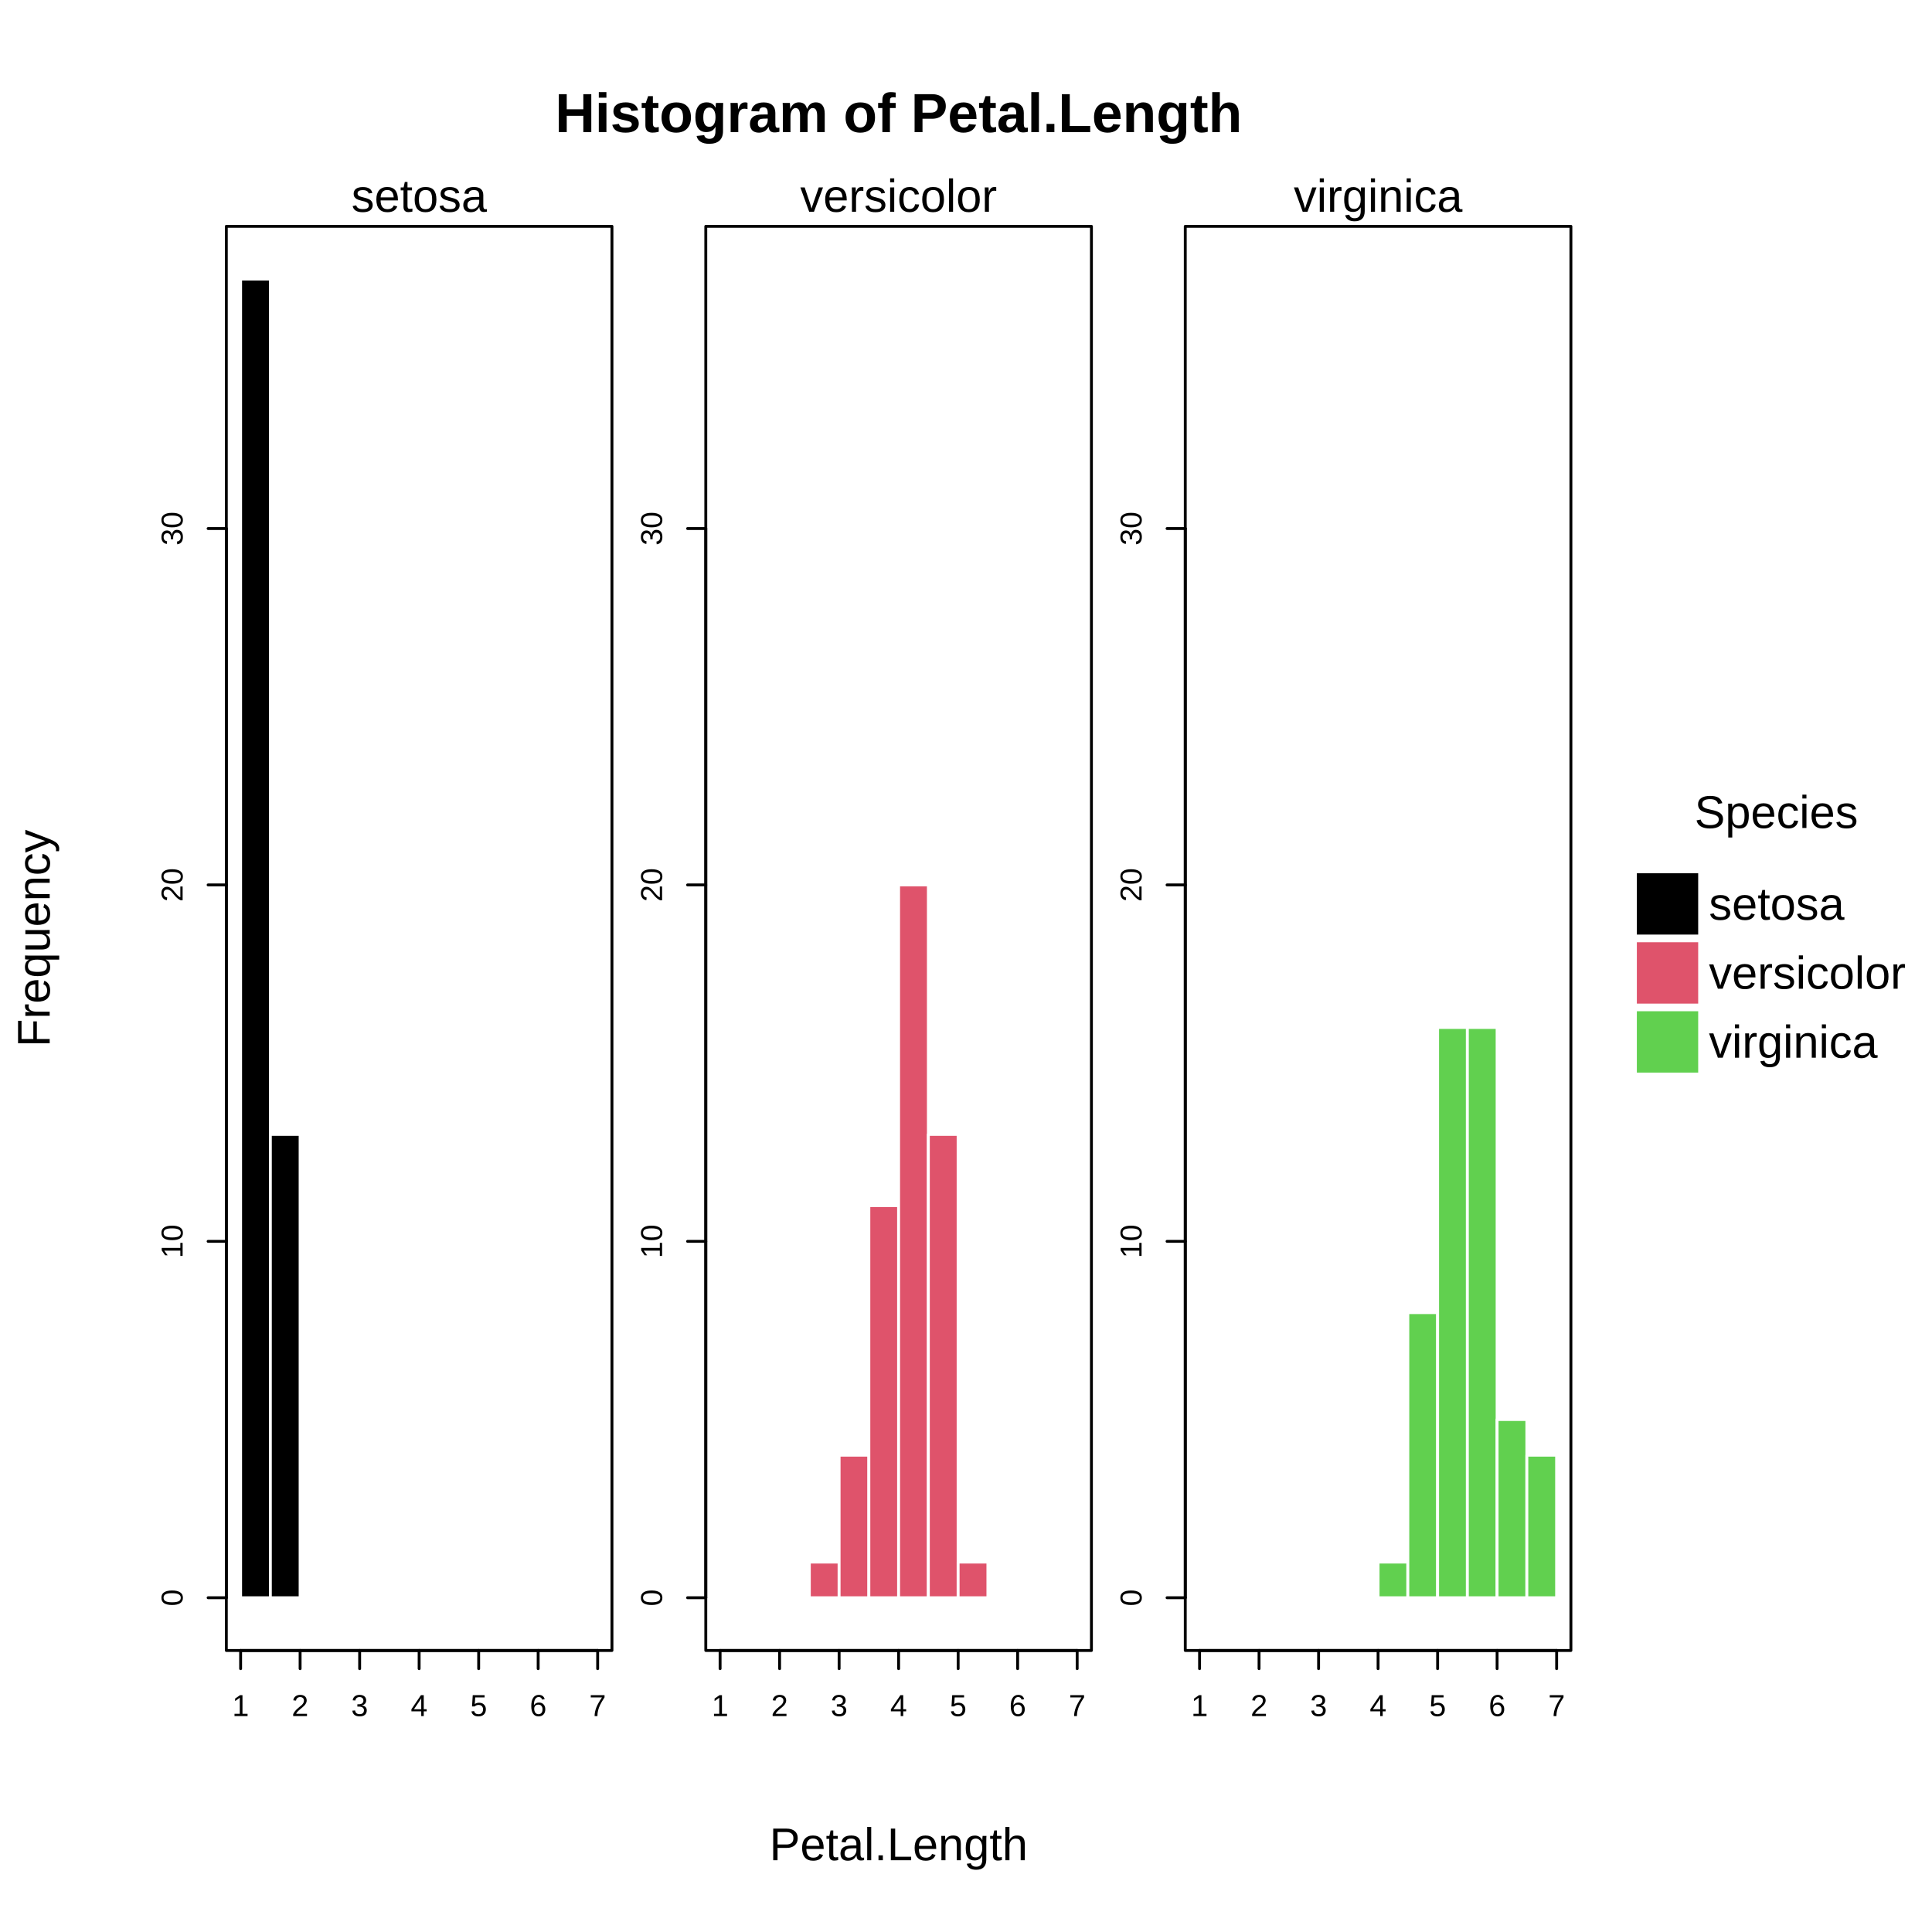
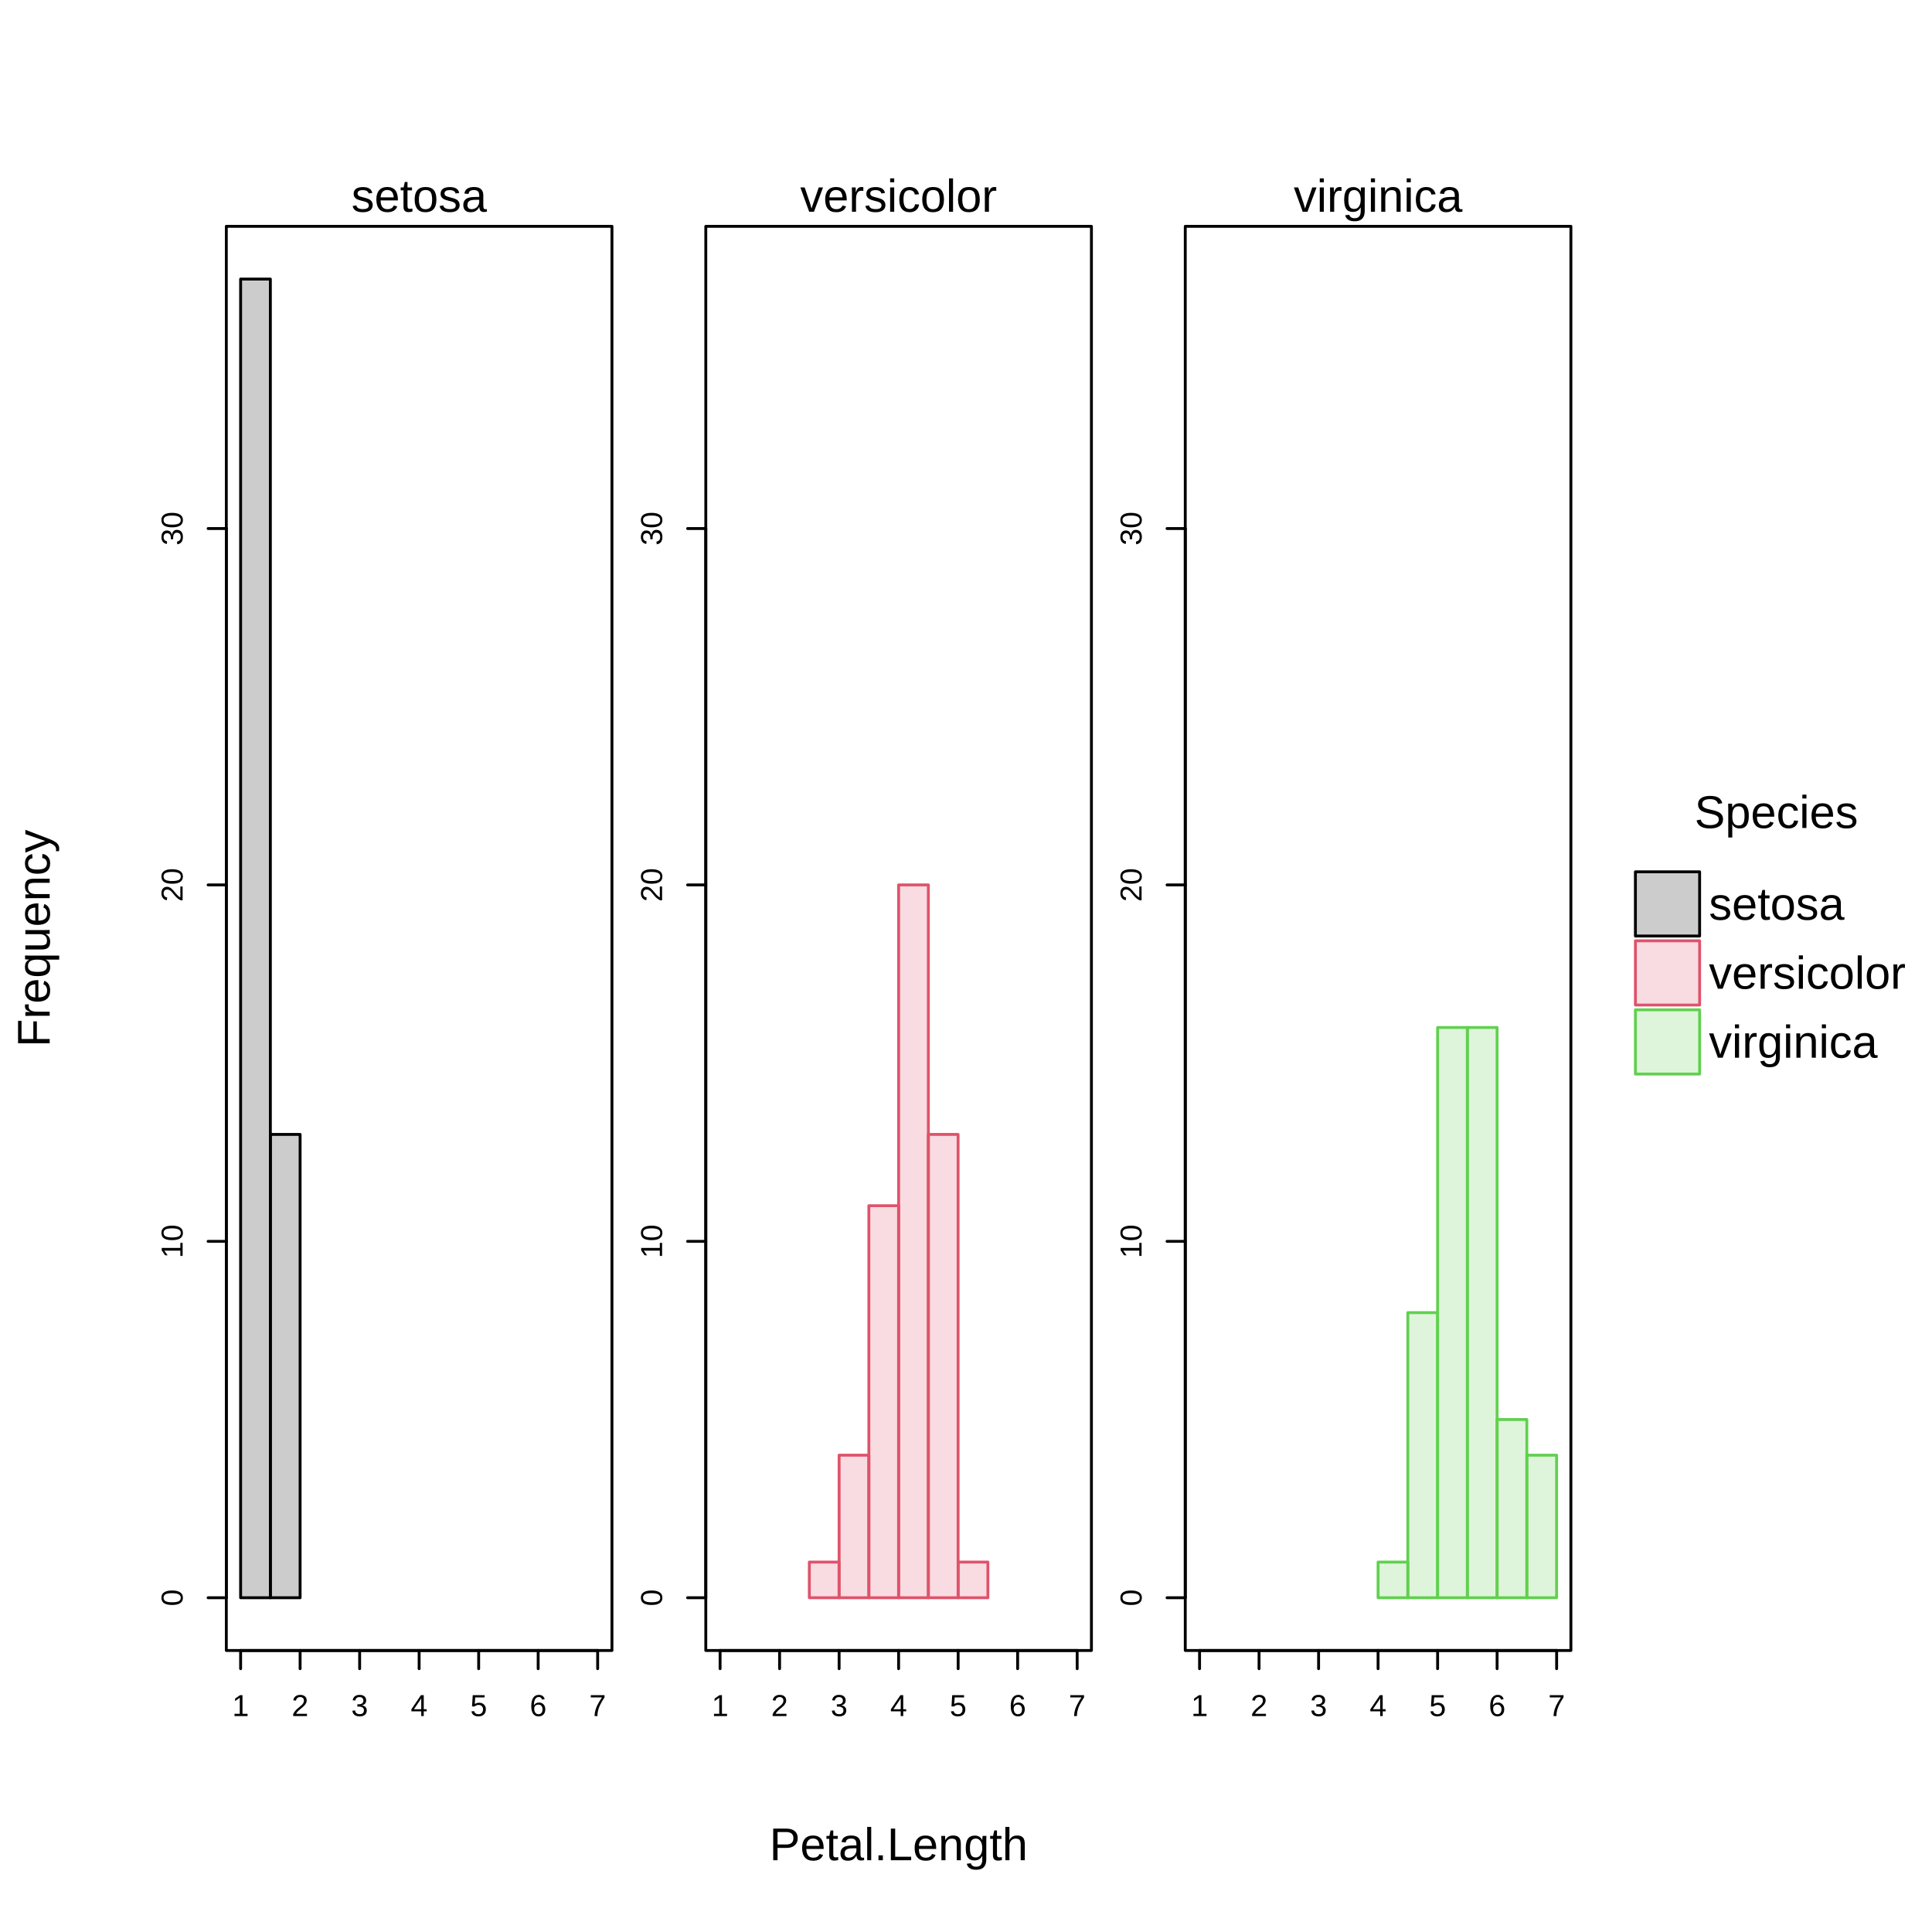
<svg xmlns="http://www.w3.org/2000/svg" class="svglite" width="504.00pt" height="504.00pt" viewBox="0 0 504.00 504.00">
  <defs>
    <style type="text/css">
    .svglite line, .svglite polyline, .svglite polygon, .svglite path, .svglite rect, .svglite circle {
      fill: none;
      stroke: #000000;
      stroke-linecap: round;
      stroke-linejoin: round;
      stroke-miterlimit: 10.00;
    }
    .svglite text {
      white-space: pre;
    }
  </style>
  </defs>
  <rect width="100%" height="100%" style="stroke: none; fill: #FFFFFF;" />
  <defs>
    <clipPath id="cpMC4wMHw1MDQuMDB8MC4wMHw1MDQuMDA=">
      <rect x="0.00" y="0.00" width="504.00" height="504.00" />
    </clipPath>
  </defs>
  <g clip-path="url(#cpMC4wMHw1MDQuMDB8MC4wMHw1MDQuMDA=)">
-     <rect x="426.63" y="227.43" width="16.75" height="16.75" style="stroke-width: 0.75; stroke: #FFFFFF; fill: #000000;" />
-     <rect x="426.63" y="245.43" width="16.75" height="16.75" style="stroke-width: 0.75; stroke: #FFFFFF; fill: #DF536B;" />
-     <rect x="426.63" y="263.43" width="16.75" height="16.75" style="stroke-width: 0.75; stroke: #FFFFFF; fill: #61D04F;" />
+     <rect x="426.63" y="227.43" width="16.75" height="16.75" style="stroke-width: 0.75; fill: #000000; fill-opacity: 0.20;" />
+     <rect x="426.63" y="245.43" width="16.75" height="16.75" style="stroke-width: 0.75; stroke: #DF536B; fill: #DF536B; fill-opacity: 0.20;" />
+     <rect x="426.63" y="263.43" width="16.75" height="16.75" style="stroke-width: 0.75; stroke: #61D04F; fill: #61D04F; fill-opacity: 0.20;" />
    <text x="463.38" y="216.00" text-anchor="middle" style="font-size: 12.00px; font-family: &quot;Liberation Sans&quot;;" textLength="42.70px" lengthAdjust="spacingAndGlyphs">Species</text>
    <text x="445.80" y="239.93" style="font-size: 12.00px; font-family: &quot;Liberation Sans&quot;;" textLength="35.37px" lengthAdjust="spacingAndGlyphs">setosa</text>
    <text x="445.80" y="257.93" style="font-size: 12.00px; font-family: &quot;Liberation Sans&quot;;" textLength="51.36px" lengthAdjust="spacingAndGlyphs">versicolor</text>
    <text x="445.80" y="275.93" style="font-size: 12.00px; font-family: &quot;Liberation Sans&quot;;" textLength="44.02px" lengthAdjust="spacingAndGlyphs">virginica</text>
  </g>
  <defs>
    <clipPath id="cpMC4wMHw0MDkuODB8MC4wMHw1MDQuMDA=">
      <rect x="0.00" y="0.00" width="409.80" height="504.00" />
    </clipPath>
  </defs>
  <g clip-path="url(#cpMC4wMHw0MDkuODB8MC4wMHw1MDQuMDA=)">
-     <text x="234.42" y="34.47" text-anchor="middle" style="font-size: 14.40px; font-weight: bold; font-family: &quot;Liberation Sans&quot;;" textLength="179.12px" lengthAdjust="spacingAndGlyphs">Histogram of Petal.Length</text>
    <text x="234.42" y="485.28" text-anchor="middle" style="font-size: 12.00px; font-family: &quot;Liberation Sans&quot;;" textLength="67.39px" lengthAdjust="spacingAndGlyphs">Petal.Length</text>
    <text transform="translate(12.96,244.80) rotate(-90)" text-anchor="middle" style="font-size: 12.00px; font-family: &quot;Liberation Sans&quot;;" textLength="56.71px" lengthAdjust="spacingAndGlyphs">Frequency</text>
  </g>
  <defs>
    <clipPath id="cpNTkuMDR8MTU5LjY0fDU5LjA0fDQzMC41Ng==">
      <rect x="59.04" y="59.04" width="100.60" height="371.52" />
    </clipPath>
  </defs>
  <g clip-path="url(#cpNTkuMDR8MTU5LjY0fDU5LjA0fDQzMC41Ng==)">
</g>
  <g clip-path="url(#cpMC4wMHw1MDQuMDB8MC4wMHw1MDQuMDA=)">
    <line x1="62.77" y1="430.56" x2="155.91" y2="430.56" style="stroke-width: 0.75;" />
    <line x1="62.77" y1="430.56" x2="62.77" y2="435.31" style="stroke-width: 0.75;" />
    <line x1="78.29" y1="430.56" x2="78.29" y2="435.31" style="stroke-width: 0.75;" />
    <line x1="93.82" y1="430.56" x2="93.82" y2="435.31" style="stroke-width: 0.75;" />
    <line x1="109.34" y1="430.56" x2="109.34" y2="435.31" style="stroke-width: 0.75;" />
    <line x1="124.87" y1="430.56" x2="124.87" y2="435.31" style="stroke-width: 0.75;" />
    <line x1="140.39" y1="430.56" x2="140.39" y2="435.31" style="stroke-width: 0.75;" />
    <line x1="155.91" y1="430.56" x2="155.91" y2="435.31" style="stroke-width: 0.75;" />
    <text x="62.77" y="447.67" text-anchor="middle" style="font-size: 7.92px; font-family: &quot;Liberation Sans&quot;;" textLength="4.40px" lengthAdjust="spacingAndGlyphs">1</text>
    <text x="78.29" y="447.67" text-anchor="middle" style="font-size: 7.92px; font-family: &quot;Liberation Sans&quot;;" textLength="4.40px" lengthAdjust="spacingAndGlyphs">2</text>
    <text x="93.82" y="447.67" text-anchor="middle" style="font-size: 7.92px; font-family: &quot;Liberation Sans&quot;;" textLength="4.40px" lengthAdjust="spacingAndGlyphs">3</text>
    <text x="109.34" y="447.67" text-anchor="middle" style="font-size: 7.92px; font-family: &quot;Liberation Sans&quot;;" textLength="4.40px" lengthAdjust="spacingAndGlyphs">4</text>
    <text x="124.87" y="447.67" text-anchor="middle" style="font-size: 7.92px; font-family: &quot;Liberation Sans&quot;;" textLength="4.40px" lengthAdjust="spacingAndGlyphs">5</text>
    <text x="140.39" y="447.67" text-anchor="middle" style="font-size: 7.92px; font-family: &quot;Liberation Sans&quot;;" textLength="4.40px" lengthAdjust="spacingAndGlyphs">6</text>
    <text x="155.91" y="447.67" text-anchor="middle" style="font-size: 7.92px; font-family: &quot;Liberation Sans&quot;;" textLength="4.40px" lengthAdjust="spacingAndGlyphs">7</text>
    <line x1="59.04" y1="416.80" x2="59.04" y2="137.88" style="stroke-width: 0.75;" />
    <line x1="59.04" y1="416.80" x2="54.29" y2="416.80" style="stroke-width: 0.75;" />
    <line x1="59.04" y1="323.83" x2="54.29" y2="323.83" style="stroke-width: 0.75;" />
    <line x1="59.04" y1="230.85" x2="54.29" y2="230.85" style="stroke-width: 0.75;" />
    <line x1="59.04" y1="137.88" x2="54.29" y2="137.88" style="stroke-width: 0.75;" />
    <text transform="translate(47.64,416.80) rotate(-90)" text-anchor="middle" style="font-size: 7.92px; font-family: &quot;Liberation Sans&quot;;" textLength="4.40px" lengthAdjust="spacingAndGlyphs">0</text>
    <text transform="translate(47.64,323.83) rotate(-90)" text-anchor="middle" style="font-size: 7.92px; font-family: &quot;Liberation Sans&quot;;" textLength="8.80px" lengthAdjust="spacingAndGlyphs">10</text>
    <text transform="translate(47.64,230.85) rotate(-90)" text-anchor="middle" style="font-size: 7.92px; font-family: &quot;Liberation Sans&quot;;" textLength="8.80px" lengthAdjust="spacingAndGlyphs">20</text>
    <text transform="translate(47.64,137.88) rotate(-90)" text-anchor="middle" style="font-size: 7.92px; font-family: &quot;Liberation Sans&quot;;" textLength="8.80px" lengthAdjust="spacingAndGlyphs">30</text>
    <rect x="59.04" y="43.20" width="100.60" height="15.84" style="stroke-width: 0.75; stroke: none;" />
    <text x="109.34" y="55.24" text-anchor="middle" style="font-size: 12.00px; font-family: &quot;Liberation Sans&quot;;" textLength="35.37px" lengthAdjust="spacingAndGlyphs">setosa</text>
    <polygon points="59.04,430.56 159.64,430.56 159.64,59.04 59.04,59.04 " style="stroke-width: 0.75;" />
  </g>
  <defs>
    <clipPath id="cpMTg0LjEyfDI4NC43Mnw1OS4wNHw0MzAuNTY=">
      <rect x="184.12" y="59.04" width="100.60" height="371.52" />
    </clipPath>
  </defs>
  <g clip-path="url(#cpMTg0LjEyfDI4NC43Mnw1OS4wNHw0MzAuNTY=)">
</g>
  <g clip-path="url(#cpMC4wMHw1MDQuMDB8MC4wMHw1MDQuMDA=)">
    <line x1="187.85" y1="430.56" x2="281.00" y2="430.56" style="stroke-width: 0.75;" />
    <line x1="187.85" y1="430.56" x2="187.85" y2="435.31" style="stroke-width: 0.75;" />
    <line x1="203.37" y1="430.56" x2="203.37" y2="435.31" style="stroke-width: 0.75;" />
    <line x1="218.90" y1="430.56" x2="218.90" y2="435.31" style="stroke-width: 0.75;" />
    <line x1="234.42" y1="430.56" x2="234.42" y2="435.31" style="stroke-width: 0.75;" />
    <line x1="249.95" y1="430.56" x2="249.95" y2="435.31" style="stroke-width: 0.75;" />
    <line x1="265.47" y1="430.56" x2="265.47" y2="435.31" style="stroke-width: 0.75;" />
    <line x1="281.00" y1="430.56" x2="281.00" y2="435.31" style="stroke-width: 0.75;" />
    <text x="187.85" y="447.67" text-anchor="middle" style="font-size: 7.92px; font-family: &quot;Liberation Sans&quot;;" textLength="4.40px" lengthAdjust="spacingAndGlyphs">1</text>
    <text x="203.37" y="447.67" text-anchor="middle" style="font-size: 7.92px; font-family: &quot;Liberation Sans&quot;;" textLength="4.40px" lengthAdjust="spacingAndGlyphs">2</text>
    <text x="218.90" y="447.67" text-anchor="middle" style="font-size: 7.92px; font-family: &quot;Liberation Sans&quot;;" textLength="4.40px" lengthAdjust="spacingAndGlyphs">3</text>
    <text x="234.42" y="447.67" text-anchor="middle" style="font-size: 7.92px; font-family: &quot;Liberation Sans&quot;;" textLength="4.40px" lengthAdjust="spacingAndGlyphs">4</text>
    <text x="249.95" y="447.67" text-anchor="middle" style="font-size: 7.92px; font-family: &quot;Liberation Sans&quot;;" textLength="4.40px" lengthAdjust="spacingAndGlyphs">5</text>
    <text x="265.47" y="447.67" text-anchor="middle" style="font-size: 7.92px; font-family: &quot;Liberation Sans&quot;;" textLength="4.40px" lengthAdjust="spacingAndGlyphs">6</text>
    <text x="281.00" y="447.67" text-anchor="middle" style="font-size: 7.92px; font-family: &quot;Liberation Sans&quot;;" textLength="4.40px" lengthAdjust="spacingAndGlyphs">7</text>
    <line x1="184.12" y1="416.80" x2="184.12" y2="137.88" style="stroke-width: 0.75;" />
    <line x1="184.12" y1="416.80" x2="179.37" y2="416.80" style="stroke-width: 0.75;" />
    <line x1="184.12" y1="323.83" x2="179.37" y2="323.83" style="stroke-width: 0.75;" />
    <line x1="184.12" y1="230.85" x2="179.37" y2="230.85" style="stroke-width: 0.75;" />
    <line x1="184.12" y1="137.88" x2="179.37" y2="137.88" style="stroke-width: 0.75;" />
    <text transform="translate(172.72,416.80) rotate(-90)" text-anchor="middle" style="font-size: 7.92px; font-family: &quot;Liberation Sans&quot;;" textLength="4.40px" lengthAdjust="spacingAndGlyphs">0</text>
    <text transform="translate(172.72,323.83) rotate(-90)" text-anchor="middle" style="font-size: 7.92px; font-family: &quot;Liberation Sans&quot;;" textLength="8.80px" lengthAdjust="spacingAndGlyphs">10</text>
    <text transform="translate(172.72,230.85) rotate(-90)" text-anchor="middle" style="font-size: 7.92px; font-family: &quot;Liberation Sans&quot;;" textLength="8.80px" lengthAdjust="spacingAndGlyphs">20</text>
    <text transform="translate(172.72,137.88) rotate(-90)" text-anchor="middle" style="font-size: 7.92px; font-family: &quot;Liberation Sans&quot;;" textLength="8.80px" lengthAdjust="spacingAndGlyphs">30</text>
    <rect x="184.12" y="43.20" width="100.60" height="15.84" style="stroke-width: 0.75; stroke: none;" />
    <text x="234.42" y="55.24" text-anchor="middle" style="font-size: 12.00px; font-family: &quot;Liberation Sans&quot;;" textLength="51.36px" lengthAdjust="spacingAndGlyphs">versicolor</text>
    <polygon points="184.12,430.56 284.72,430.56 284.72,59.04 184.12,59.04 " style="stroke-width: 0.75;" />
  </g>
  <defs>
    <clipPath id="cpMzA5LjIwfDQwOS44MHw1OS4wNHw0MzAuNTY=">
      <rect x="309.20" y="59.04" width="100.60" height="371.52" />
    </clipPath>
  </defs>
  <g clip-path="url(#cpMzA5LjIwfDQwOS44MHw1OS4wNHw0MzAuNTY=)">
</g>
  <g clip-path="url(#cpMC4wMHw1MDQuMDB8MC4wMHw1MDQuMDA=)">
    <line x1="312.93" y1="430.56" x2="406.08" y2="430.56" style="stroke-width: 0.75;" />
    <line x1="312.93" y1="430.56" x2="312.93" y2="435.31" style="stroke-width: 0.75;" />
    <line x1="328.45" y1="430.56" x2="328.45" y2="435.31" style="stroke-width: 0.75;" />
    <line x1="343.98" y1="430.56" x2="343.98" y2="435.31" style="stroke-width: 0.75;" />
    <line x1="359.50" y1="430.56" x2="359.50" y2="435.31" style="stroke-width: 0.75;" />
    <line x1="375.03" y1="430.56" x2="375.03" y2="435.31" style="stroke-width: 0.75;" />
    <line x1="390.55" y1="430.56" x2="390.55" y2="435.31" style="stroke-width: 0.75;" />
    <line x1="406.08" y1="430.56" x2="406.08" y2="435.31" style="stroke-width: 0.75;" />
    <text x="312.93" y="447.67" text-anchor="middle" style="font-size: 7.92px; font-family: &quot;Liberation Sans&quot;;" textLength="4.40px" lengthAdjust="spacingAndGlyphs">1</text>
    <text x="328.45" y="447.67" text-anchor="middle" style="font-size: 7.92px; font-family: &quot;Liberation Sans&quot;;" textLength="4.40px" lengthAdjust="spacingAndGlyphs">2</text>
    <text x="343.98" y="447.67" text-anchor="middle" style="font-size: 7.92px; font-family: &quot;Liberation Sans&quot;;" textLength="4.40px" lengthAdjust="spacingAndGlyphs">3</text>
    <text x="359.50" y="447.67" text-anchor="middle" style="font-size: 7.92px; font-family: &quot;Liberation Sans&quot;;" textLength="4.40px" lengthAdjust="spacingAndGlyphs">4</text>
    <text x="375.03" y="447.67" text-anchor="middle" style="font-size: 7.92px; font-family: &quot;Liberation Sans&quot;;" textLength="4.40px" lengthAdjust="spacingAndGlyphs">5</text>
    <text x="390.55" y="447.67" text-anchor="middle" style="font-size: 7.92px; font-family: &quot;Liberation Sans&quot;;" textLength="4.40px" lengthAdjust="spacingAndGlyphs">6</text>
    <text x="406.08" y="447.67" text-anchor="middle" style="font-size: 7.92px; font-family: &quot;Liberation Sans&quot;;" textLength="4.40px" lengthAdjust="spacingAndGlyphs">7</text>
    <line x1="309.20" y1="416.80" x2="309.20" y2="137.88" style="stroke-width: 0.75;" />
    <line x1="309.20" y1="416.80" x2="304.45" y2="416.80" style="stroke-width: 0.75;" />
    <line x1="309.20" y1="323.83" x2="304.45" y2="323.83" style="stroke-width: 0.75;" />
    <line x1="309.20" y1="230.85" x2="304.45" y2="230.85" style="stroke-width: 0.75;" />
    <line x1="309.20" y1="137.88" x2="304.45" y2="137.88" style="stroke-width: 0.75;" />
    <text transform="translate(297.80,416.80) rotate(-90)" text-anchor="middle" style="font-size: 7.92px; font-family: &quot;Liberation Sans&quot;;" textLength="4.40px" lengthAdjust="spacingAndGlyphs">0</text>
    <text transform="translate(297.80,323.83) rotate(-90)" text-anchor="middle" style="font-size: 7.92px; font-family: &quot;Liberation Sans&quot;;" textLength="8.80px" lengthAdjust="spacingAndGlyphs">10</text>
    <text transform="translate(297.80,230.85) rotate(-90)" text-anchor="middle" style="font-size: 7.92px; font-family: &quot;Liberation Sans&quot;;" textLength="8.80px" lengthAdjust="spacingAndGlyphs">20</text>
    <text transform="translate(297.80,137.88) rotate(-90)" text-anchor="middle" style="font-size: 7.92px; font-family: &quot;Liberation Sans&quot;;" textLength="8.80px" lengthAdjust="spacingAndGlyphs">30</text>
    <rect x="309.20" y="43.20" width="100.60" height="15.84" style="stroke-width: 0.75; stroke: none;" />
    <text x="359.50" y="55.24" text-anchor="middle" style="font-size: 12.00px; font-family: &quot;Liberation Sans&quot;;" textLength="44.02px" lengthAdjust="spacingAndGlyphs">virginica</text>
    <polygon points="309.20,430.56 409.80,430.56 409.80,59.04 309.20,59.04 " style="stroke-width: 0.75;" />
  </g>
  <g clip-path="url(#cpNTkuMDR8MTU5LjY0fDU5LjA0fDQzMC41Ng==)">
-     <rect x="62.77" y="72.80" width="7.76" height="344.00" style="stroke-width: 0.75; stroke: #FFFFFF; fill: #000000;" />
-     <rect x="70.53" y="295.94" width="7.76" height="120.86" style="stroke-width: 0.75; stroke: #FFFFFF; fill: #000000;" />
+     <rect x="62.77" y="72.80" width="7.76" height="344.00" style="stroke-width: 0.75; fill: #000000; fill-opacity: 0.20;" />
+     <rect x="70.53" y="295.94" width="7.76" height="120.86" style="stroke-width: 0.75; fill: #000000; fill-opacity: 0.20;" />
  </g>
  <g clip-path="url(#cpMTg0LjEyfDI4NC43Mnw1OS4wNHw0MzAuNTY=)">
</g>
  <g clip-path="url(#cpMzA5LjIwfDQwOS44MHw1OS4wNHw0MzAuNTY=)">
</g>
  <g clip-path="url(#cpNTkuMDR8MTU5LjY0fDU5LjA0fDQzMC41Ng==)">
</g>
  <g clip-path="url(#cpMTg0LjEyfDI4NC43Mnw1OS4wNHw0MzAuNTY=)">
-     <rect x="211.13" y="407.50" width="7.76" height="9.30" style="stroke-width: 0.75; stroke: #FFFFFF; fill: #DF536B;" />
-     <rect x="218.90" y="379.61" width="7.76" height="37.19" style="stroke-width: 0.75; stroke: #FFFFFF; fill: #DF536B;" />
-     <rect x="226.66" y="314.53" width="7.76" height="102.27" style="stroke-width: 0.75; stroke: #FFFFFF; fill: #DF536B;" />
-     <rect x="234.42" y="230.85" width="7.76" height="185.95" style="stroke-width: 0.75; stroke: #FFFFFF; fill: #DF536B;" />
-     <rect x="242.18" y="295.94" width="7.76" height="120.86" style="stroke-width: 0.75; stroke: #FFFFFF; fill: #DF536B;" />
-     <rect x="249.95" y="407.50" width="7.76" height="9.30" style="stroke-width: 0.75; stroke: #FFFFFF; fill: #DF536B;" />
+     <rect x="211.13" y="407.50" width="7.76" height="9.30" style="stroke-width: 0.75; stroke: #DF536B; fill: #DF536B; fill-opacity: 0.20;" />
+     <rect x="218.90" y="379.61" width="7.76" height="37.19" style="stroke-width: 0.75; stroke: #DF536B; fill: #DF536B; fill-opacity: 0.20;" />
+     <rect x="226.66" y="314.53" width="7.76" height="102.27" style="stroke-width: 0.75; stroke: #DF536B; fill: #DF536B; fill-opacity: 0.20;" />
+     <rect x="234.42" y="230.85" width="7.76" height="185.95" style="stroke-width: 0.75; stroke: #DF536B; fill: #DF536B; fill-opacity: 0.20;" />
+     <rect x="242.18" y="295.94" width="7.76" height="120.86" style="stroke-width: 0.75; stroke: #DF536B; fill: #DF536B; fill-opacity: 0.20;" />
+     <rect x="249.95" y="407.50" width="7.76" height="9.30" style="stroke-width: 0.75; stroke: #DF536B; fill: #DF536B; fill-opacity: 0.20;" />
  </g>
  <g clip-path="url(#cpMzA5LjIwfDQwOS44MHw1OS4wNHw0MzAuNTY=)">
</g>
  <g clip-path="url(#cpNTkuMDR8MTU5LjY0fDU5LjA0fDQzMC41Ng==)">
</g>
  <g clip-path="url(#cpMTg0LjEyfDI4NC43Mnw1OS4wNHw0MzAuNTY=)">
</g>
  <g clip-path="url(#cpMzA5LjIwfDQwOS44MHw1OS4wNHw0MzAuNTY=)">
-     <rect x="359.50" y="407.50" width="7.76" height="9.30" style="stroke-width: 0.75; stroke: #FFFFFF; fill: #61D04F;" />
-     <rect x="367.26" y="342.42" width="7.76" height="74.38" style="stroke-width: 0.75; stroke: #FFFFFF; fill: #61D04F;" />
-     <rect x="375.03" y="268.04" width="7.76" height="148.76" style="stroke-width: 0.75; stroke: #FFFFFF; fill: #61D04F;" />
-     <rect x="382.79" y="268.04" width="7.76" height="148.76" style="stroke-width: 0.75; stroke: #FFFFFF; fill: #61D04F;" />
-     <rect x="390.55" y="370.31" width="7.76" height="46.49" style="stroke-width: 0.75; stroke: #FFFFFF; fill: #61D04F;" />
-     <rect x="398.31" y="379.61" width="7.76" height="37.19" style="stroke-width: 0.75; stroke: #FFFFFF; fill: #61D04F;" />
+     <rect x="359.50" y="407.50" width="7.76" height="9.30" style="stroke-width: 0.75; stroke: #61D04F; fill: #61D04F; fill-opacity: 0.20;" />
+     <rect x="367.26" y="342.42" width="7.76" height="74.38" style="stroke-width: 0.75; stroke: #61D04F; fill: #61D04F; fill-opacity: 0.20;" />
+     <rect x="375.03" y="268.04" width="7.76" height="148.76" style="stroke-width: 0.75; stroke: #61D04F; fill: #61D04F; fill-opacity: 0.20;" />
+     <rect x="382.79" y="268.04" width="7.76" height="148.76" style="stroke-width: 0.75; stroke: #61D04F; fill: #61D04F; fill-opacity: 0.20;" />
+     <rect x="390.55" y="370.31" width="7.76" height="46.49" style="stroke-width: 0.75; stroke: #61D04F; fill: #61D04F; fill-opacity: 0.20;" />
+     <rect x="398.31" y="379.61" width="7.76" height="37.19" style="stroke-width: 0.75; stroke: #61D04F; fill: #61D04F; fill-opacity: 0.20;" />
  </g>
  <defs>
    <clipPath id="cpMTI5Ljk1fDM0OS41OHwxMDguMTN8MzM3Ljgz">
      <rect x="129.95" y="108.13" width="219.63" height="229.70" />
    </clipPath>
  </defs>
  <g clip-path="url(#cpMTI5Ljk1fDM0OS41OHwxMDguMTN8MzM3Ljgz)">
</g>
</svg>
